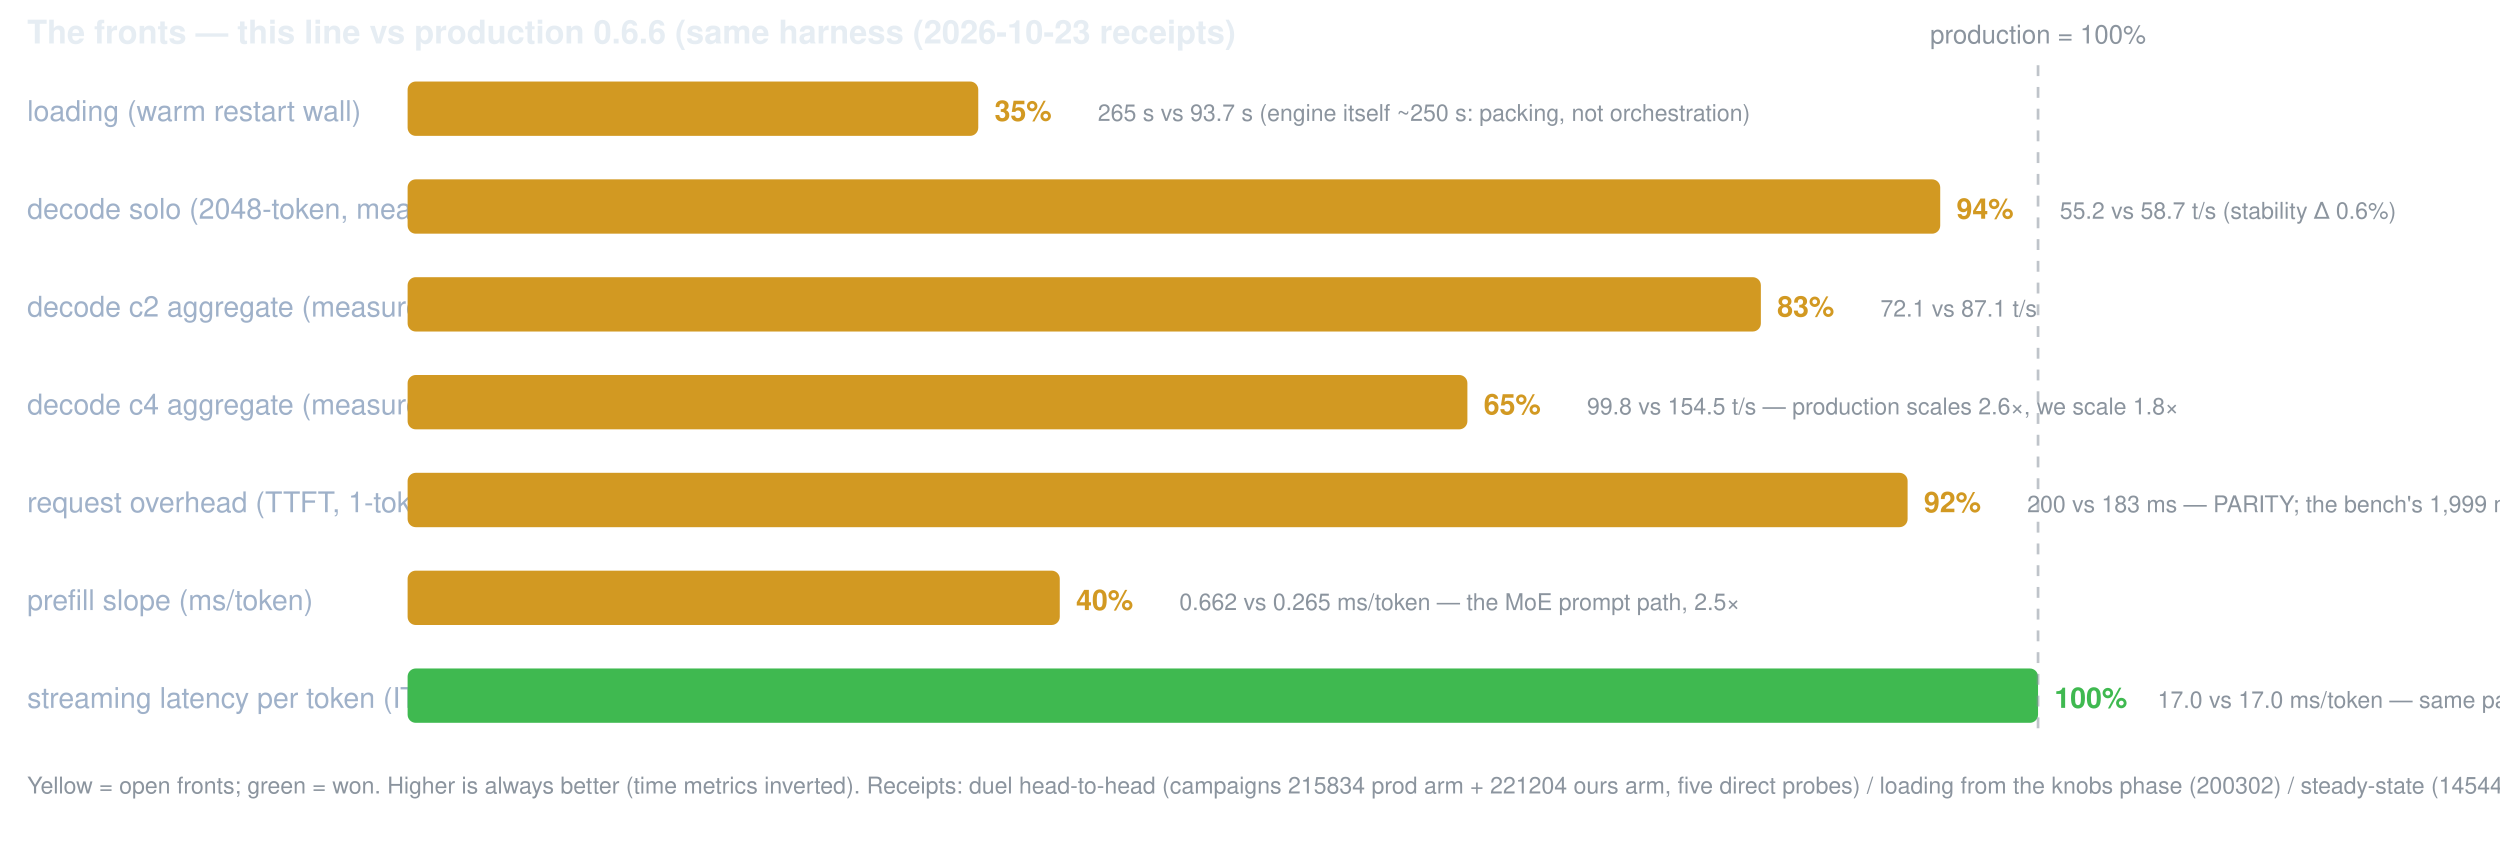
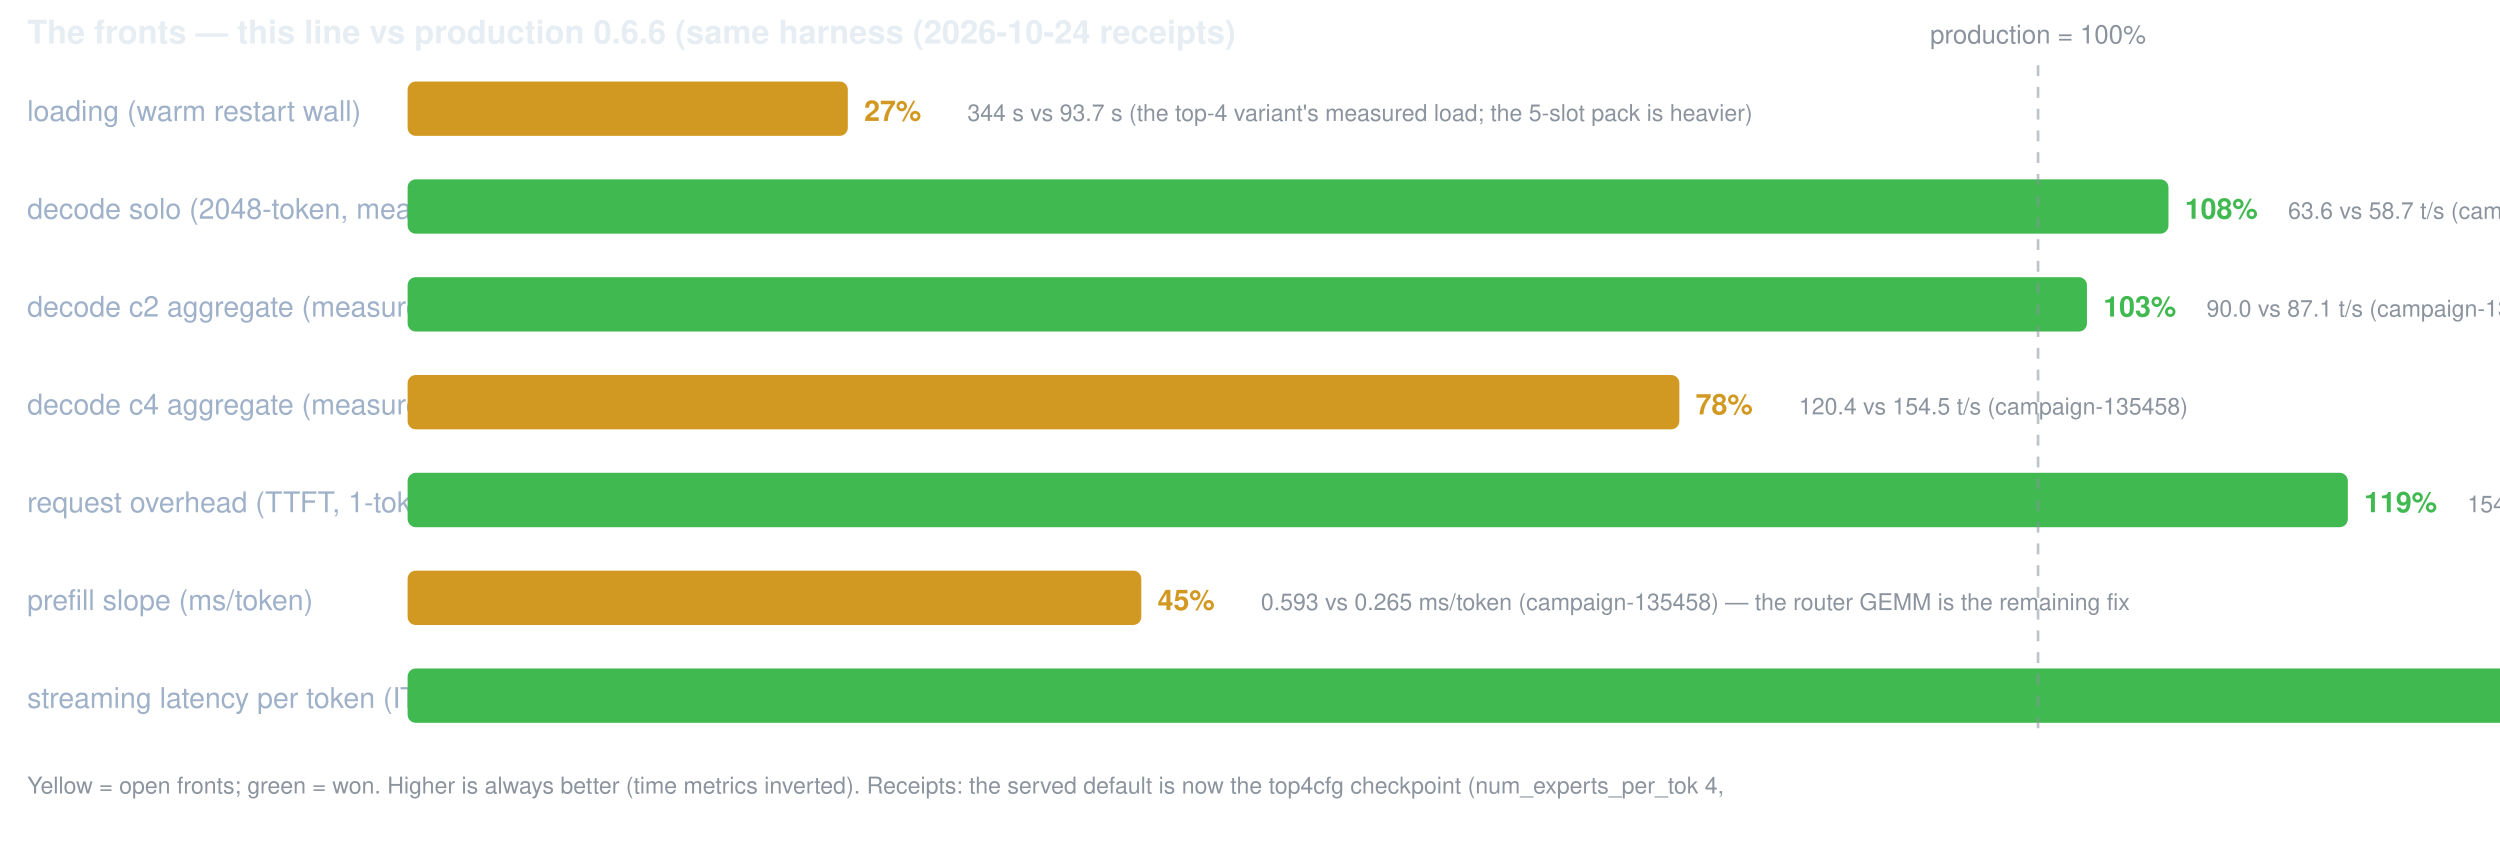
<svg xmlns="http://www.w3.org/2000/svg" viewBox="0 0 920 310" width="920" height="310" font-family="ui-sans-serif, -apple-system, 'Segoe UI', Helvetica, Arial, sans-serif">
-   <text x="10" y="16" font-size="12" font-weight="600" fill="#e6edf3">The fronts — this line vs production 0.6.6 (same harness (2026-10-23 receipts)</text>
+   <text x="10" y="16" font-size="12" font-weight="600" fill="#e6edf3">The fronts — this line vs production 0.6.6 (same harness (2026-10-24 receipts)</text>
  <text x="750" y="16" font-size="9.5" fill="#8b949e" text-anchor="middle">production = 100%</text>
  <g font-size="10.5" fill="#9fb1c9">
    <text x="10" y="44.5">loading (warm restart wall)</text>
-     <rect x="150" y="30" width="210" height="20" rx="3" fill="#d29922" />
-     <text x="366" y="44.5" font-weight="600" fill="#d29922">35%</text>
-     <text x="404" y="44.5" font-size="8.5" fill="#8b949e">265 s vs 93.7 s (engine itself ~250 s: packing, not orchestration)</text>
+     <rect x="150" y="30" width="162" height="20" rx="3" fill="#d29922" />
+     <text x="318" y="44.5" font-weight="600" fill="#d29922">27%</text>
+     <text x="356" y="44.5" font-size="8.5" fill="#8b949e">344 s vs 93.7 s (the top-4 variant's measured load; the 5-slot pack is heavier)</text>
    <text x="10" y="80.5">decode solo (2048-token, measured)</text>
-     <rect x="150" y="66" width="564" height="20" rx="3" fill="#d29922" />
-     <text x="720" y="80.5" font-weight="600" fill="#d29922">94%</text>
-     <text x="758" y="80.5" font-size="8.5" fill="#8b949e">55.2 vs 58.7 t/s (stability Δ 0.6%)</text>
+     <rect x="150" y="66" width="648" height="20" rx="3" fill="#3fb950" />
+     <text x="804" y="80.5" font-weight="600" fill="#3fb950">108%</text>
+     <text x="842" y="80.5" font-size="8.5" fill="#8b949e">63.6 vs 58.7 t/s (campaign-135458, Δ 0.2%) — CROSSED</text>
    <text x="10" y="116.5">decode c2 aggregate (measured)</text>
-     <rect x="150" y="102" width="498" height="20" rx="3" fill="#d29922" />
-     <text x="654" y="116.5" font-weight="600" fill="#d29922">83%</text>
-     <text x="692" y="116.5" font-size="8.5" fill="#8b949e">72.1 vs 87.1 t/s</text>
+     <rect x="150" y="102" width="618" height="20" rx="3" fill="#3fb950" />
+     <text x="774" y="116.5" font-weight="600" fill="#3fb950">103%</text>
+     <text x="812" y="116.5" font-size="8.5" fill="#8b949e">90.0 vs 87.1 t/s (campaign-135458) — CROSSED</text>
    <text x="10" y="152.5">decode c4 aggregate (measured)</text>
-     <rect x="150" y="138" width="390" height="20" rx="3" fill="#d29922" />
-     <text x="546" y="152.5" font-weight="600" fill="#d29922">65%</text>
-     <text x="584" y="152.5" font-size="8.5" fill="#8b949e">99.8 vs 154.5 t/s — production scales 2.6×, we scale 1.8×</text>
+     <rect x="150" y="138" width="468" height="20" rx="3" fill="#d29922" />
+     <text x="624" y="152.5" font-weight="600" fill="#d29922">78%</text>
+     <text x="662" y="152.5" font-size="8.5" fill="#8b949e">120.4 vs 154.5 t/s (campaign-135458)</text>
    <text x="10" y="188.5">request overhead (TTFT, 1-token, solo)</text>
-     <rect x="150" y="174" width="552" height="20" rx="3" fill="#d29922" />
-     <text x="708" y="188.5" font-weight="600" fill="#d29922">92%</text>
-     <text x="746" y="188.5" font-size="8.5" fill="#8b949e">200 vs 183 ms — PARITY; the bench's 1,999 ms TTFT was concurrency queueing</text>
+     <rect x="150" y="174" width="714" height="20" rx="3" fill="#3fb950" />
+     <text x="870" y="188.5" font-weight="600" fill="#3fb950">119%</text>
+     <text x="908" y="188.5" font-size="8.5" fill="#8b949e">154 vs 183 ms (campaign-135458)</text>
    <text x="10" y="224.5">prefill slope (ms/token)</text>
-     <rect x="150" y="210" width="240" height="20" rx="3" fill="#d29922" />
-     <text x="396" y="224.5" font-weight="600" fill="#d29922">40%</text>
-     <text x="434" y="224.5" font-size="8.5" fill="#8b949e">0.662 vs 0.265 ms/token — the MoE prompt path, 2.5×</text>
+     <rect x="150" y="210" width="270" height="20" rx="3" fill="#d29922" />
+     <text x="426" y="224.5" font-weight="600" fill="#d29922">45%</text>
+     <text x="464" y="224.5" font-size="8.5" fill="#8b949e">0.593 vs 0.265 ms/token (campaign-135458) — the router GEMM is the remaining fix</text>
    <text x="10" y="260.5">streaming latency per token (ITL)</text>
-     <rect x="150" y="246" width="600" height="20" rx="3" fill="#3fb950" />
-     <text x="756" y="260.5" font-weight="600" fill="#3fb950">100%</text>
-     <text x="794" y="260.5" font-size="8.5" fill="#8b949e">17.0 vs 17.0 ms/token — same pace; ours arrives in 3.4-token bursts</text>
+     <rect x="150" y="246" width="1134" height="20" rx="3" fill="#3fb950" />
+     <text x="1290" y="260.5" font-weight="600" fill="#3fb950">189%</text>
+     <text x="1328" y="260.5" font-size="8.5" fill="#8b949e">9.0 vs 17.0 ms/token (43.4 ms chunks ÷ 4.8 tokens; campaign-135458)</text>
  </g>
  <line x1="750" y1="24" x2="750" y2="272" stroke="#8b949e" stroke-opacity="0.55" stroke-dasharray="4 4" />
-   <text x="10" y="292" font-size="8.5" fill="#8b949e">Yellow = open fronts; green = won. Higher is always better (time metrics inverted). Receipts: duel head-to-head (campaigns 215834 prod arm + 221204 ours arm, five direct probes) / loading from the knobs phase (200302) / steady-state (145449)</text>
+   <text x="10" y="292" font-size="8.5" fill="#8b949e">Yellow = open fronts; green = won. Higher is always better (time metrics inverted). Receipts: the served default is now the top4cfg checkpoint (num_experts_per_tok 4,</text>
</svg>
